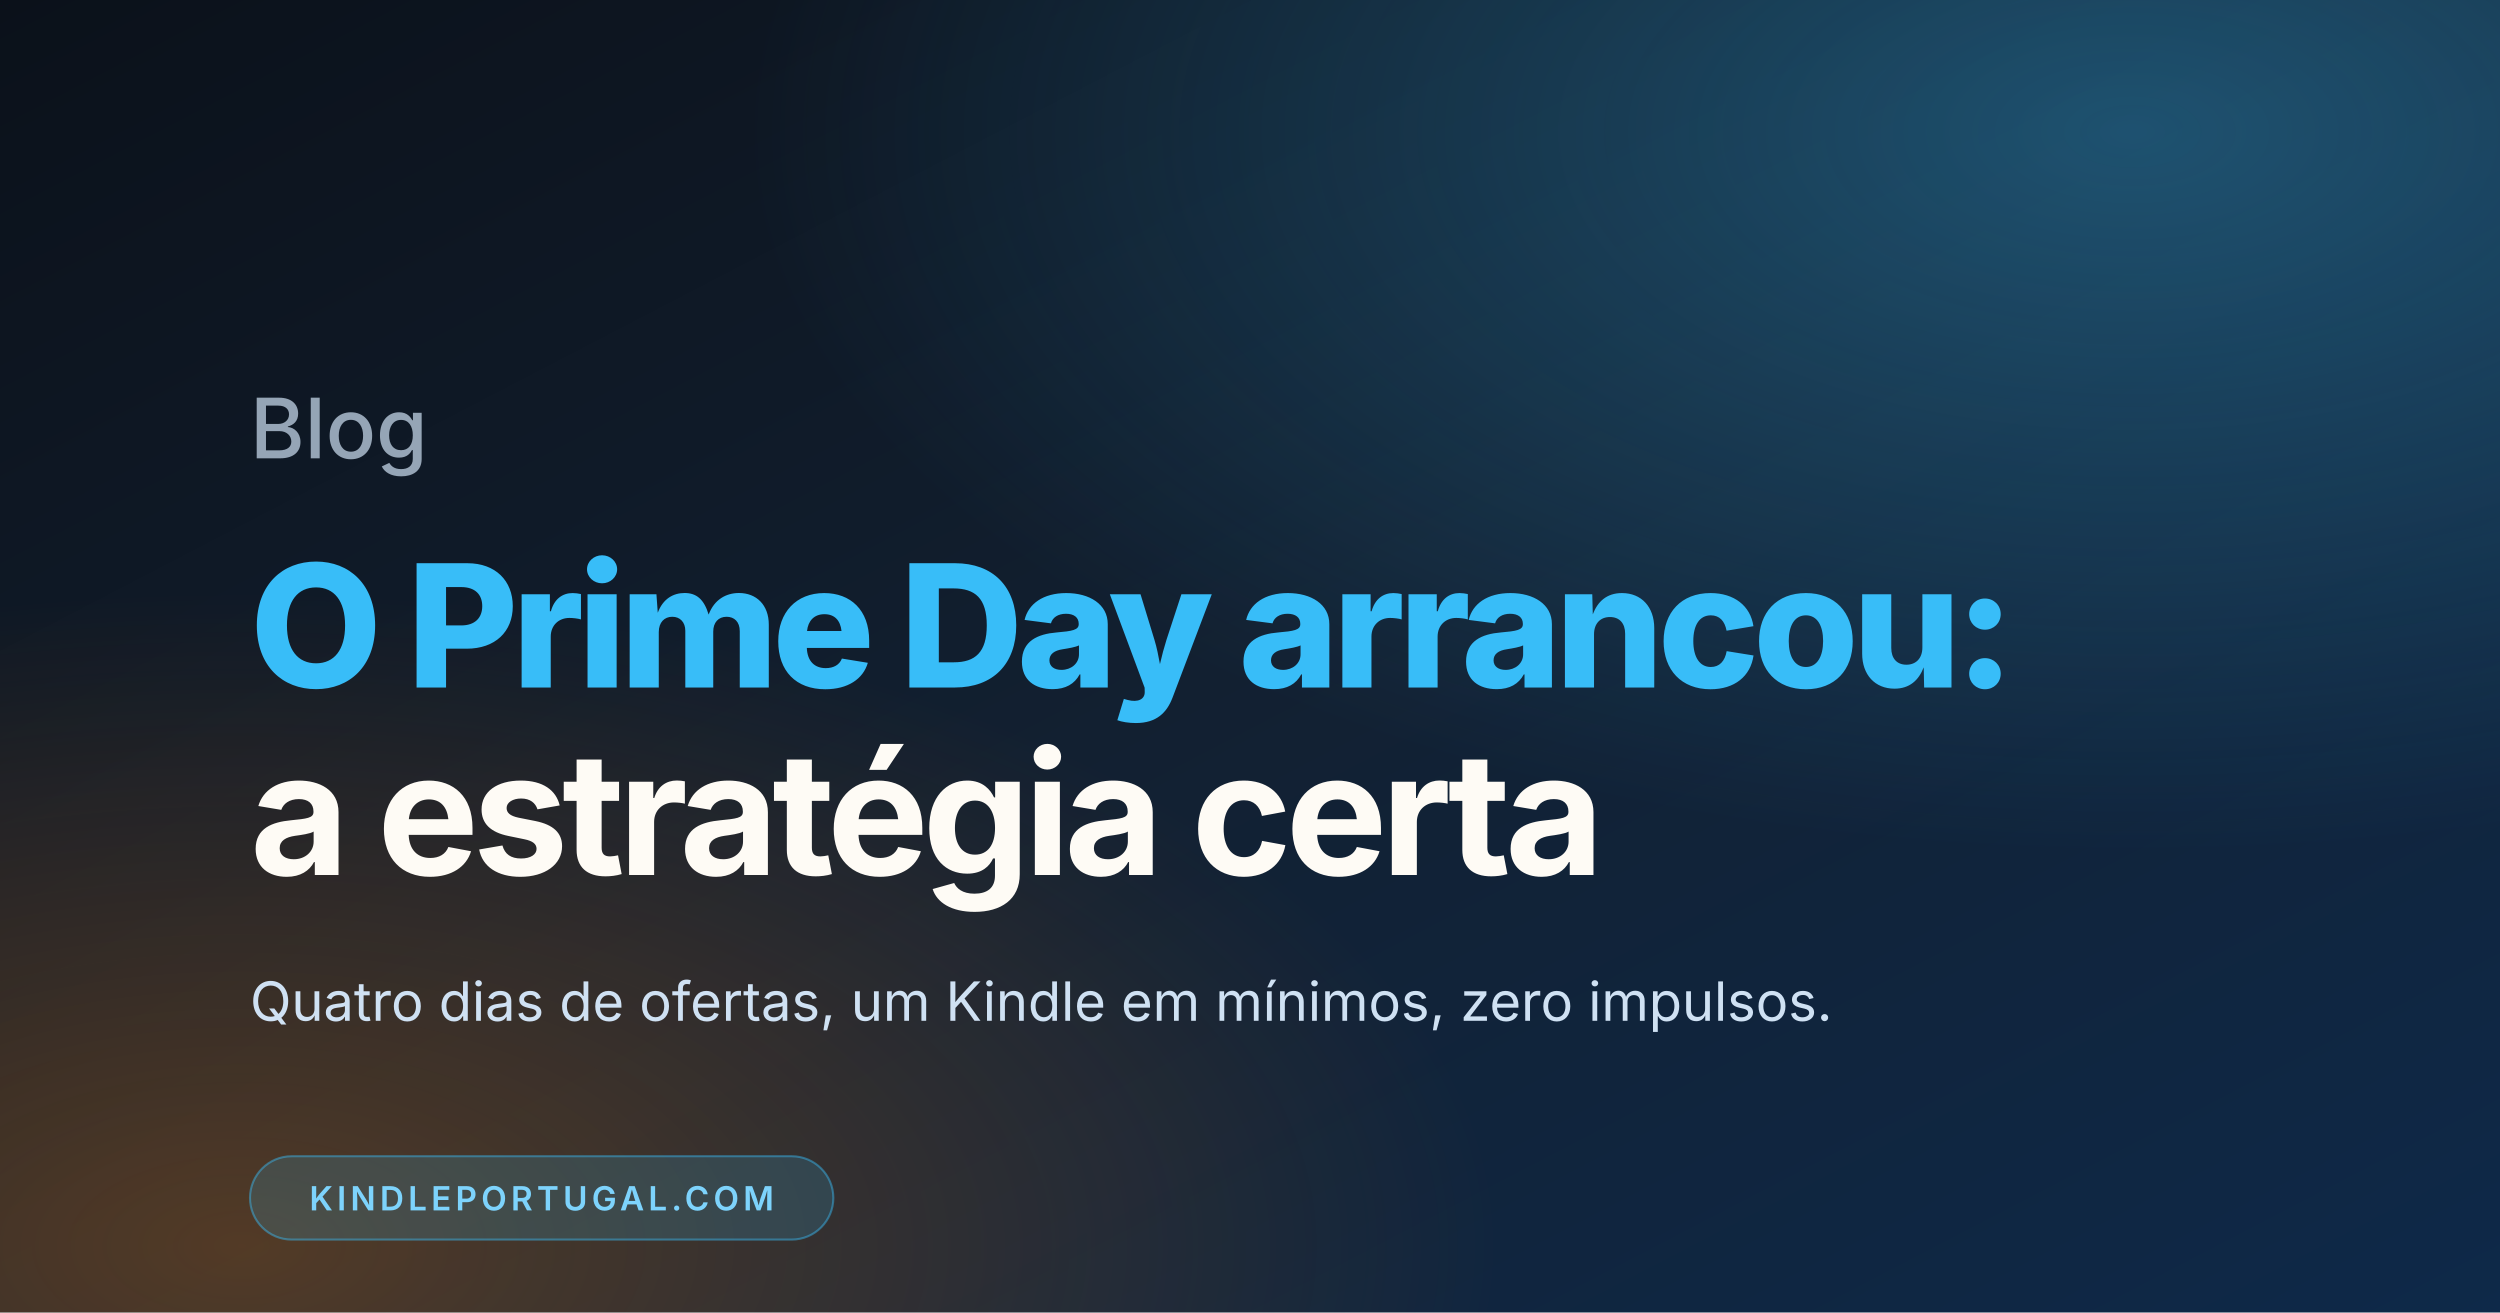
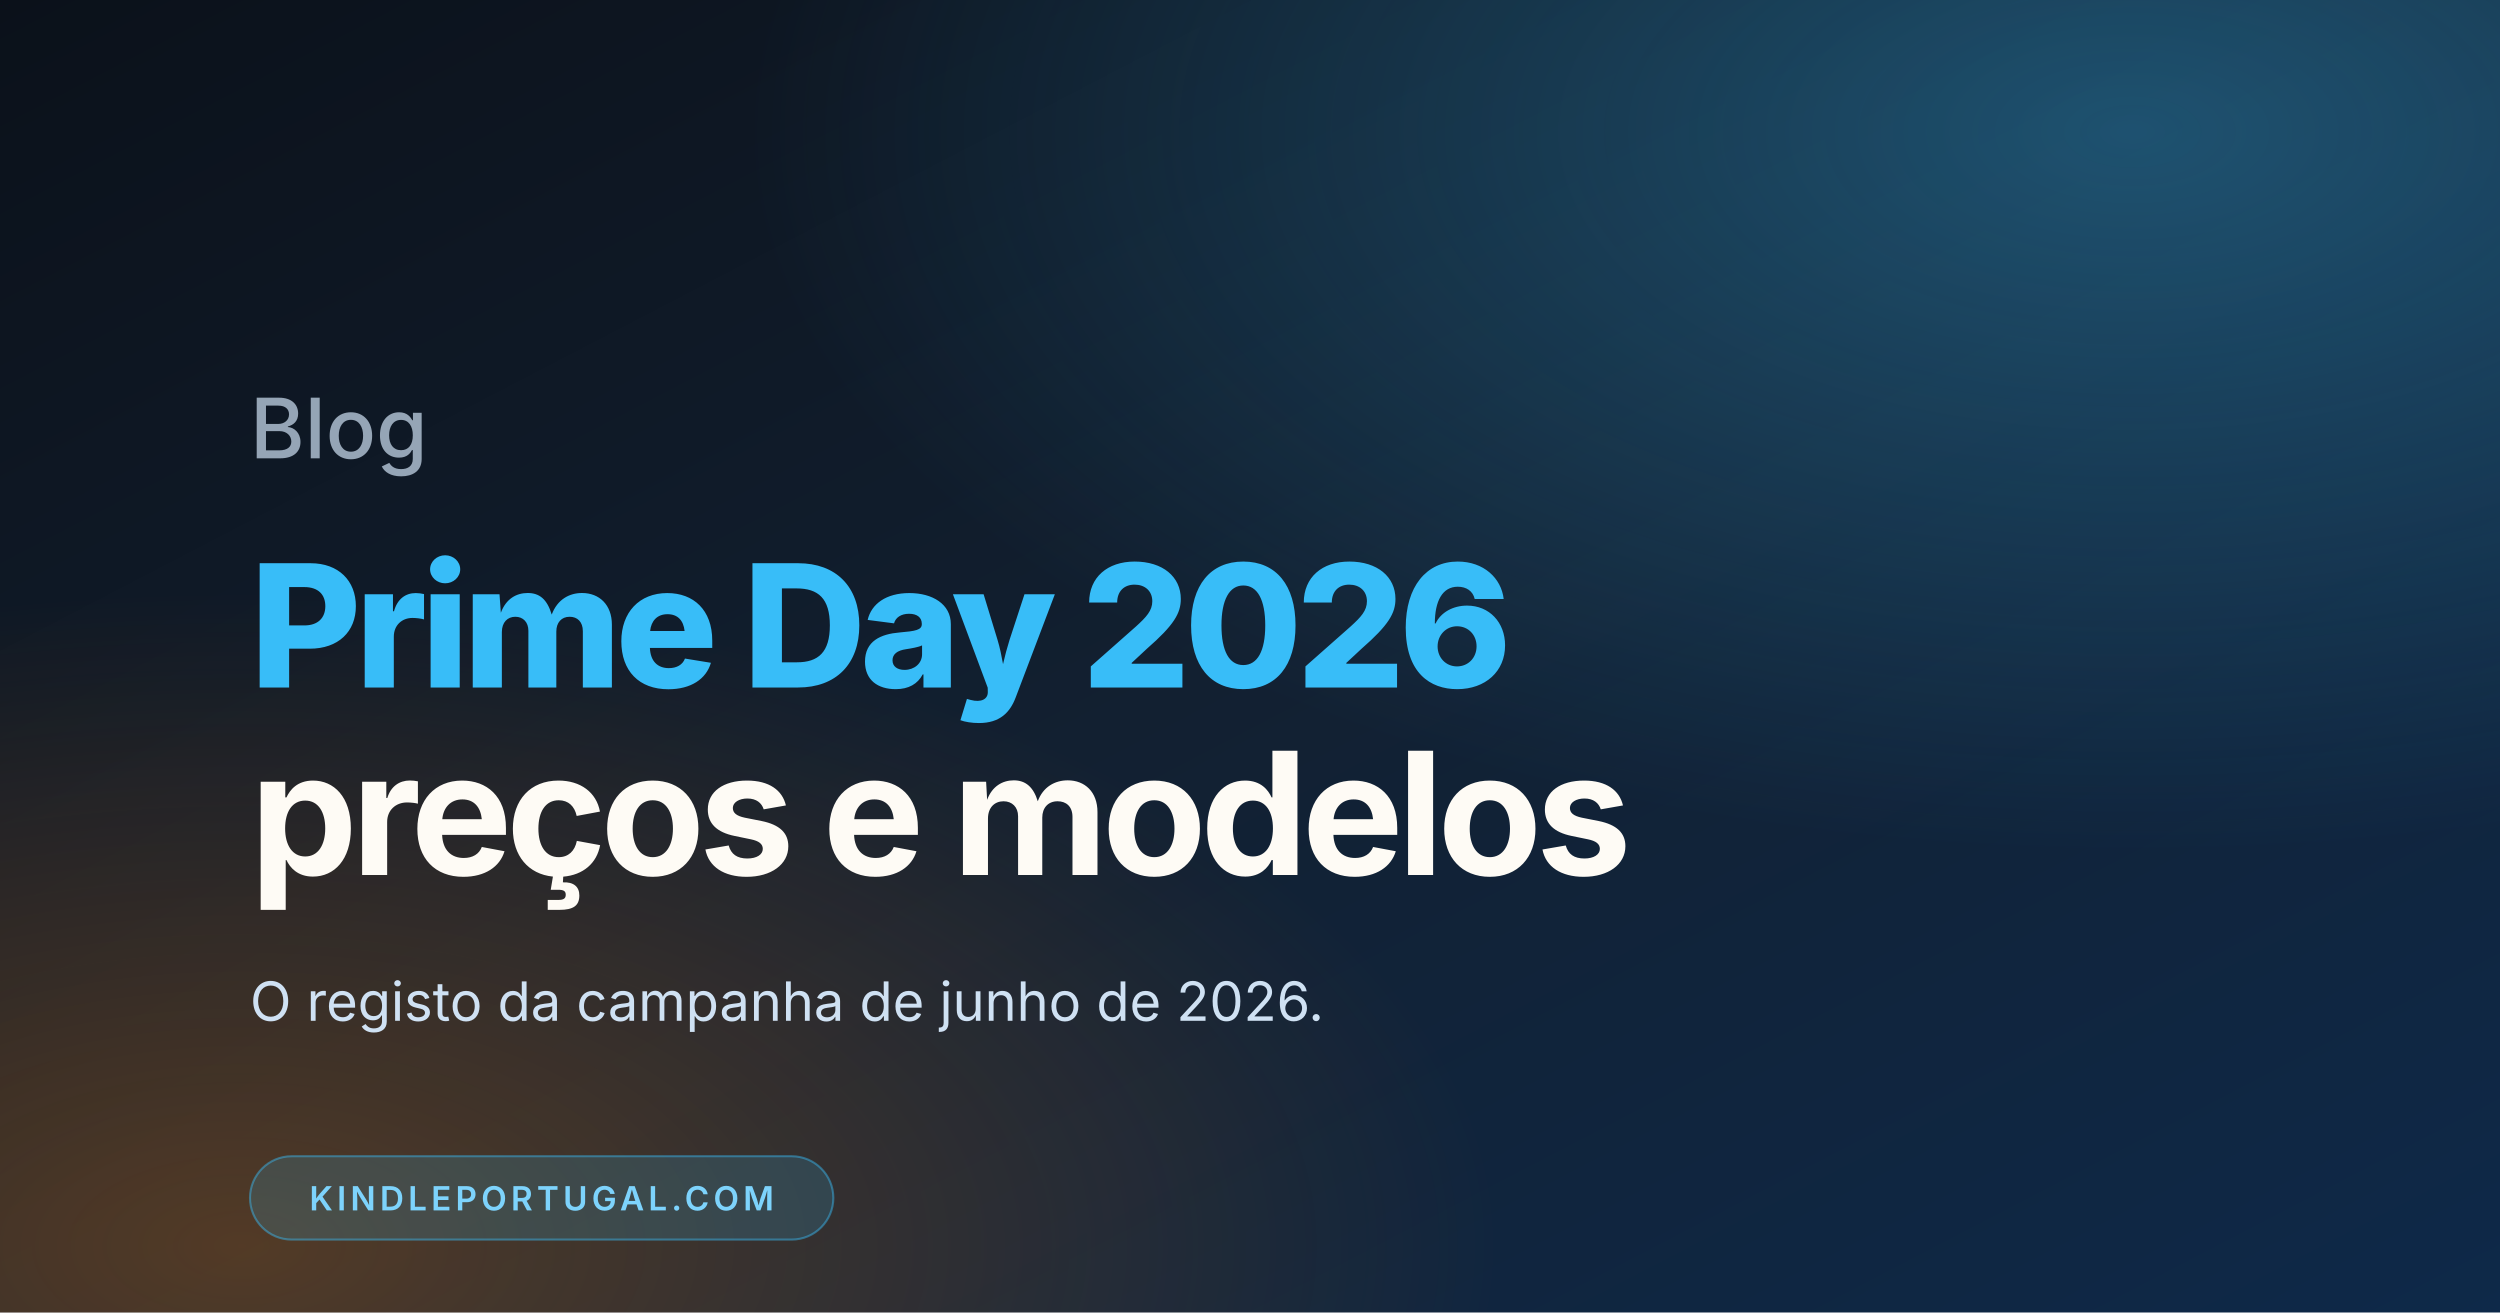
<svg xmlns="http://www.w3.org/2000/svg" width="1200" height="630" viewBox="0 0 1200 630">
  <defs>
    <linearGradient id="bg" x1="0" y1="0" x2="1" y2="1">
      <stop offset="0" stop-color="#0b111a" />
      <stop offset="0.5" stop-color="#122031" />
      <stop offset="1" stop-color="#0e2949" />
    </linearGradient>
    <radialGradient id="glow1" cx="0.85" cy="0.1" r="0.55">
      <stop offset="0" stop-color="#38bdf8" stop-opacity="0.32" />
      <stop offset="1" stop-color="#38bdf8" stop-opacity="0" />
    </radialGradient>
    <radialGradient id="glow2" cx="0.1" cy="0.95" r="0.5">
      <stop offset="0" stop-color="#f97e07" stop-opacity="0.28" />
      <stop offset="1" stop-color="#f97e07" stop-opacity="0" />
    </radialGradient>
  </defs>
  <rect width="1200" height="630" fill="url(#bg)" />
  <rect width="1200" height="630" fill="url(#glow1)" />
  <rect width="1200" height="630" fill="url(#glow2)" />
  <text x="120" y="220" font-family="'Bricolage Grotesque',Inter,Arial,sans-serif" font-size="40" font-weight="500" fill="#cfe1f3" opacity="0.7">Blog</text>
-   <text x="120" y="330" font-family="'Bricolage Grotesque',Inter,Arial,sans-serif" font-size="82" font-weight="800" fill="#38bdf8" letter-spacing="-3">O Prime Day arrancou:</text>
-   <text x="120" y="420" font-family="'Bricolage Grotesque',Inter,Arial,sans-serif" font-size="82" font-weight="700" fill="#fefbf5" letter-spacing="-3">a estratégia certa</text>
-   <text x="120" y="490" font-family="'Bricolage Grotesque',Inter,Arial,sans-serif" font-size="26" font-weight="400" fill="#cfe1f3">Quatro dias de ofertas, um Kindle em mínimos, zero impulsos.</text>
+   <text x="120" y="330" font-family="'Bricolage Grotesque',Inter,Arial,sans-serif" font-size="82" font-weight="800" fill="#38bdf8" letter-spacing="-3">Prime Day 2026</text>
+   <text x="120" y="420" font-family="'Bricolage Grotesque',Inter,Arial,sans-serif" font-size="82" font-weight="700" fill="#fefbf5" letter-spacing="-3">preços e modelos</text>
+   <text x="120" y="490" font-family="'Bricolage Grotesque',Inter,Arial,sans-serif" font-size="26" font-weight="400" fill="#cfe1f3">O registo da campanha de junho de 2026.</text>
  <g transform="translate(120, 555)">
    <rect width="280" height="40" rx="20" fill="rgba(56,189,248,0.16)" stroke="rgba(56,189,248,0.45)" stroke-width="1" />
    <text x="140" y="26" text-anchor="middle" font-family="Inter,Arial,sans-serif" font-size="16" font-weight="600" fill="#7dd3fc" letter-spacing="2">KINDLEPORTUGAL.COM</text>
  </g>
</svg>
